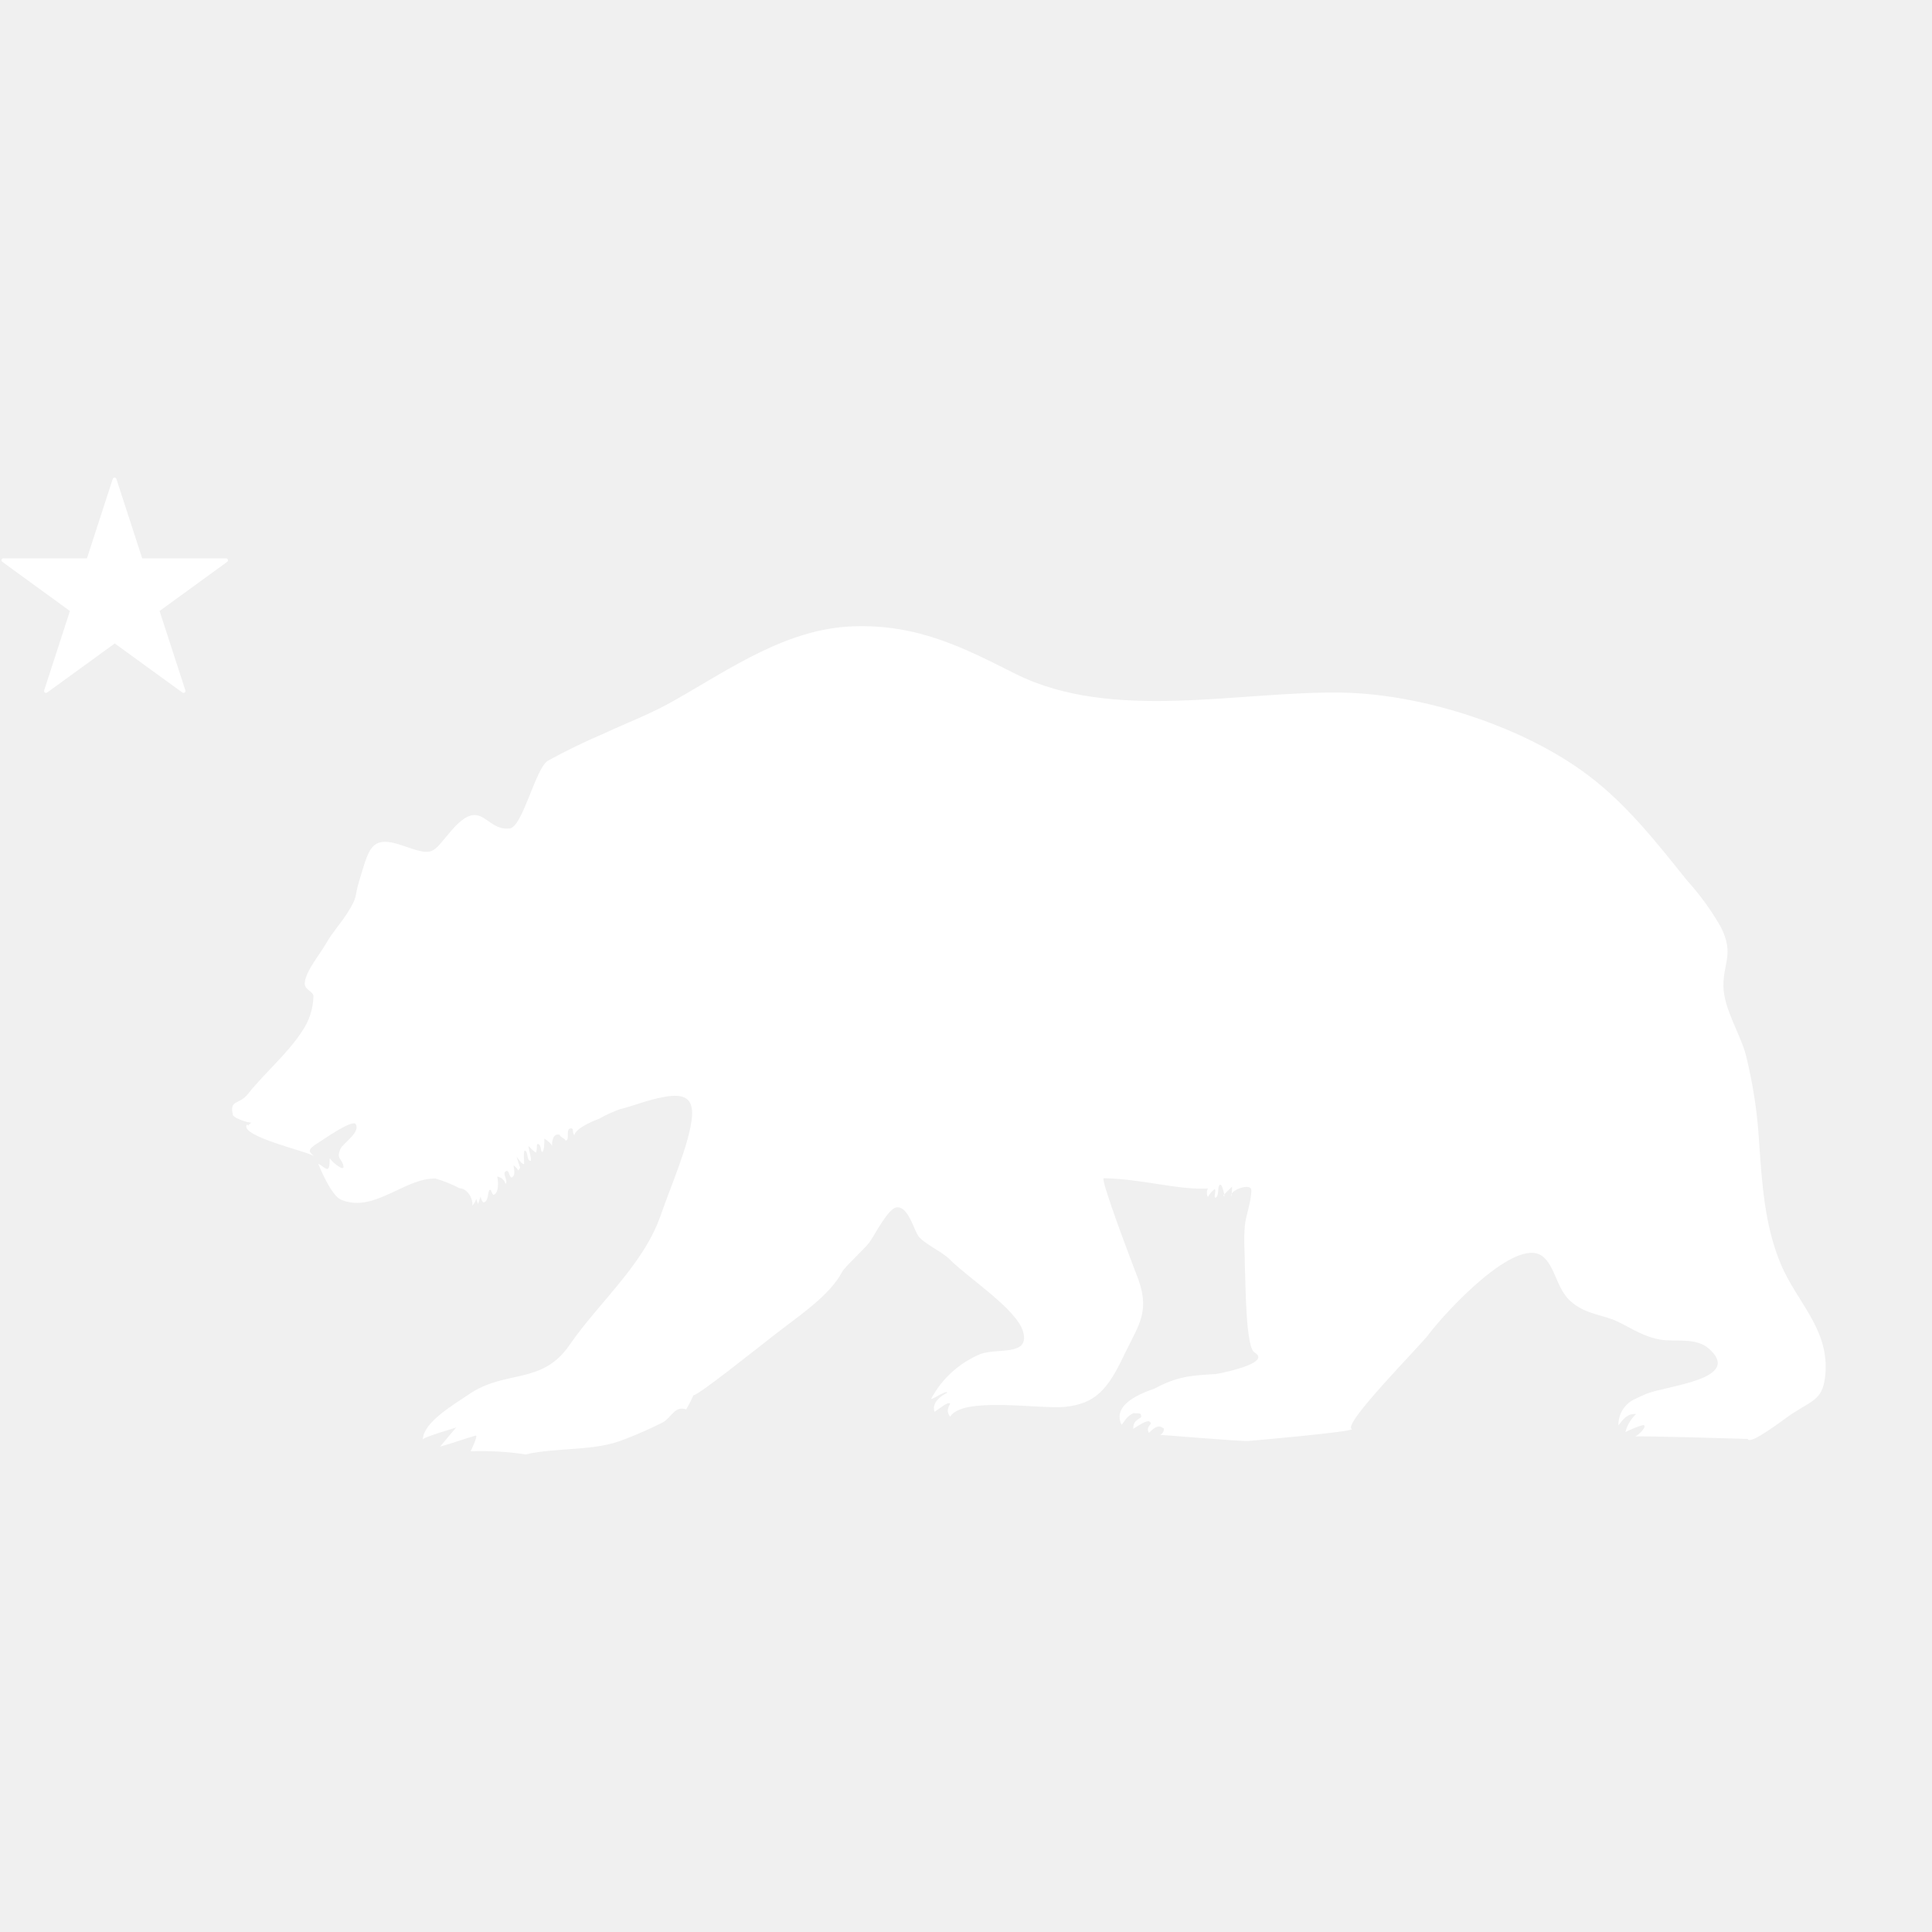
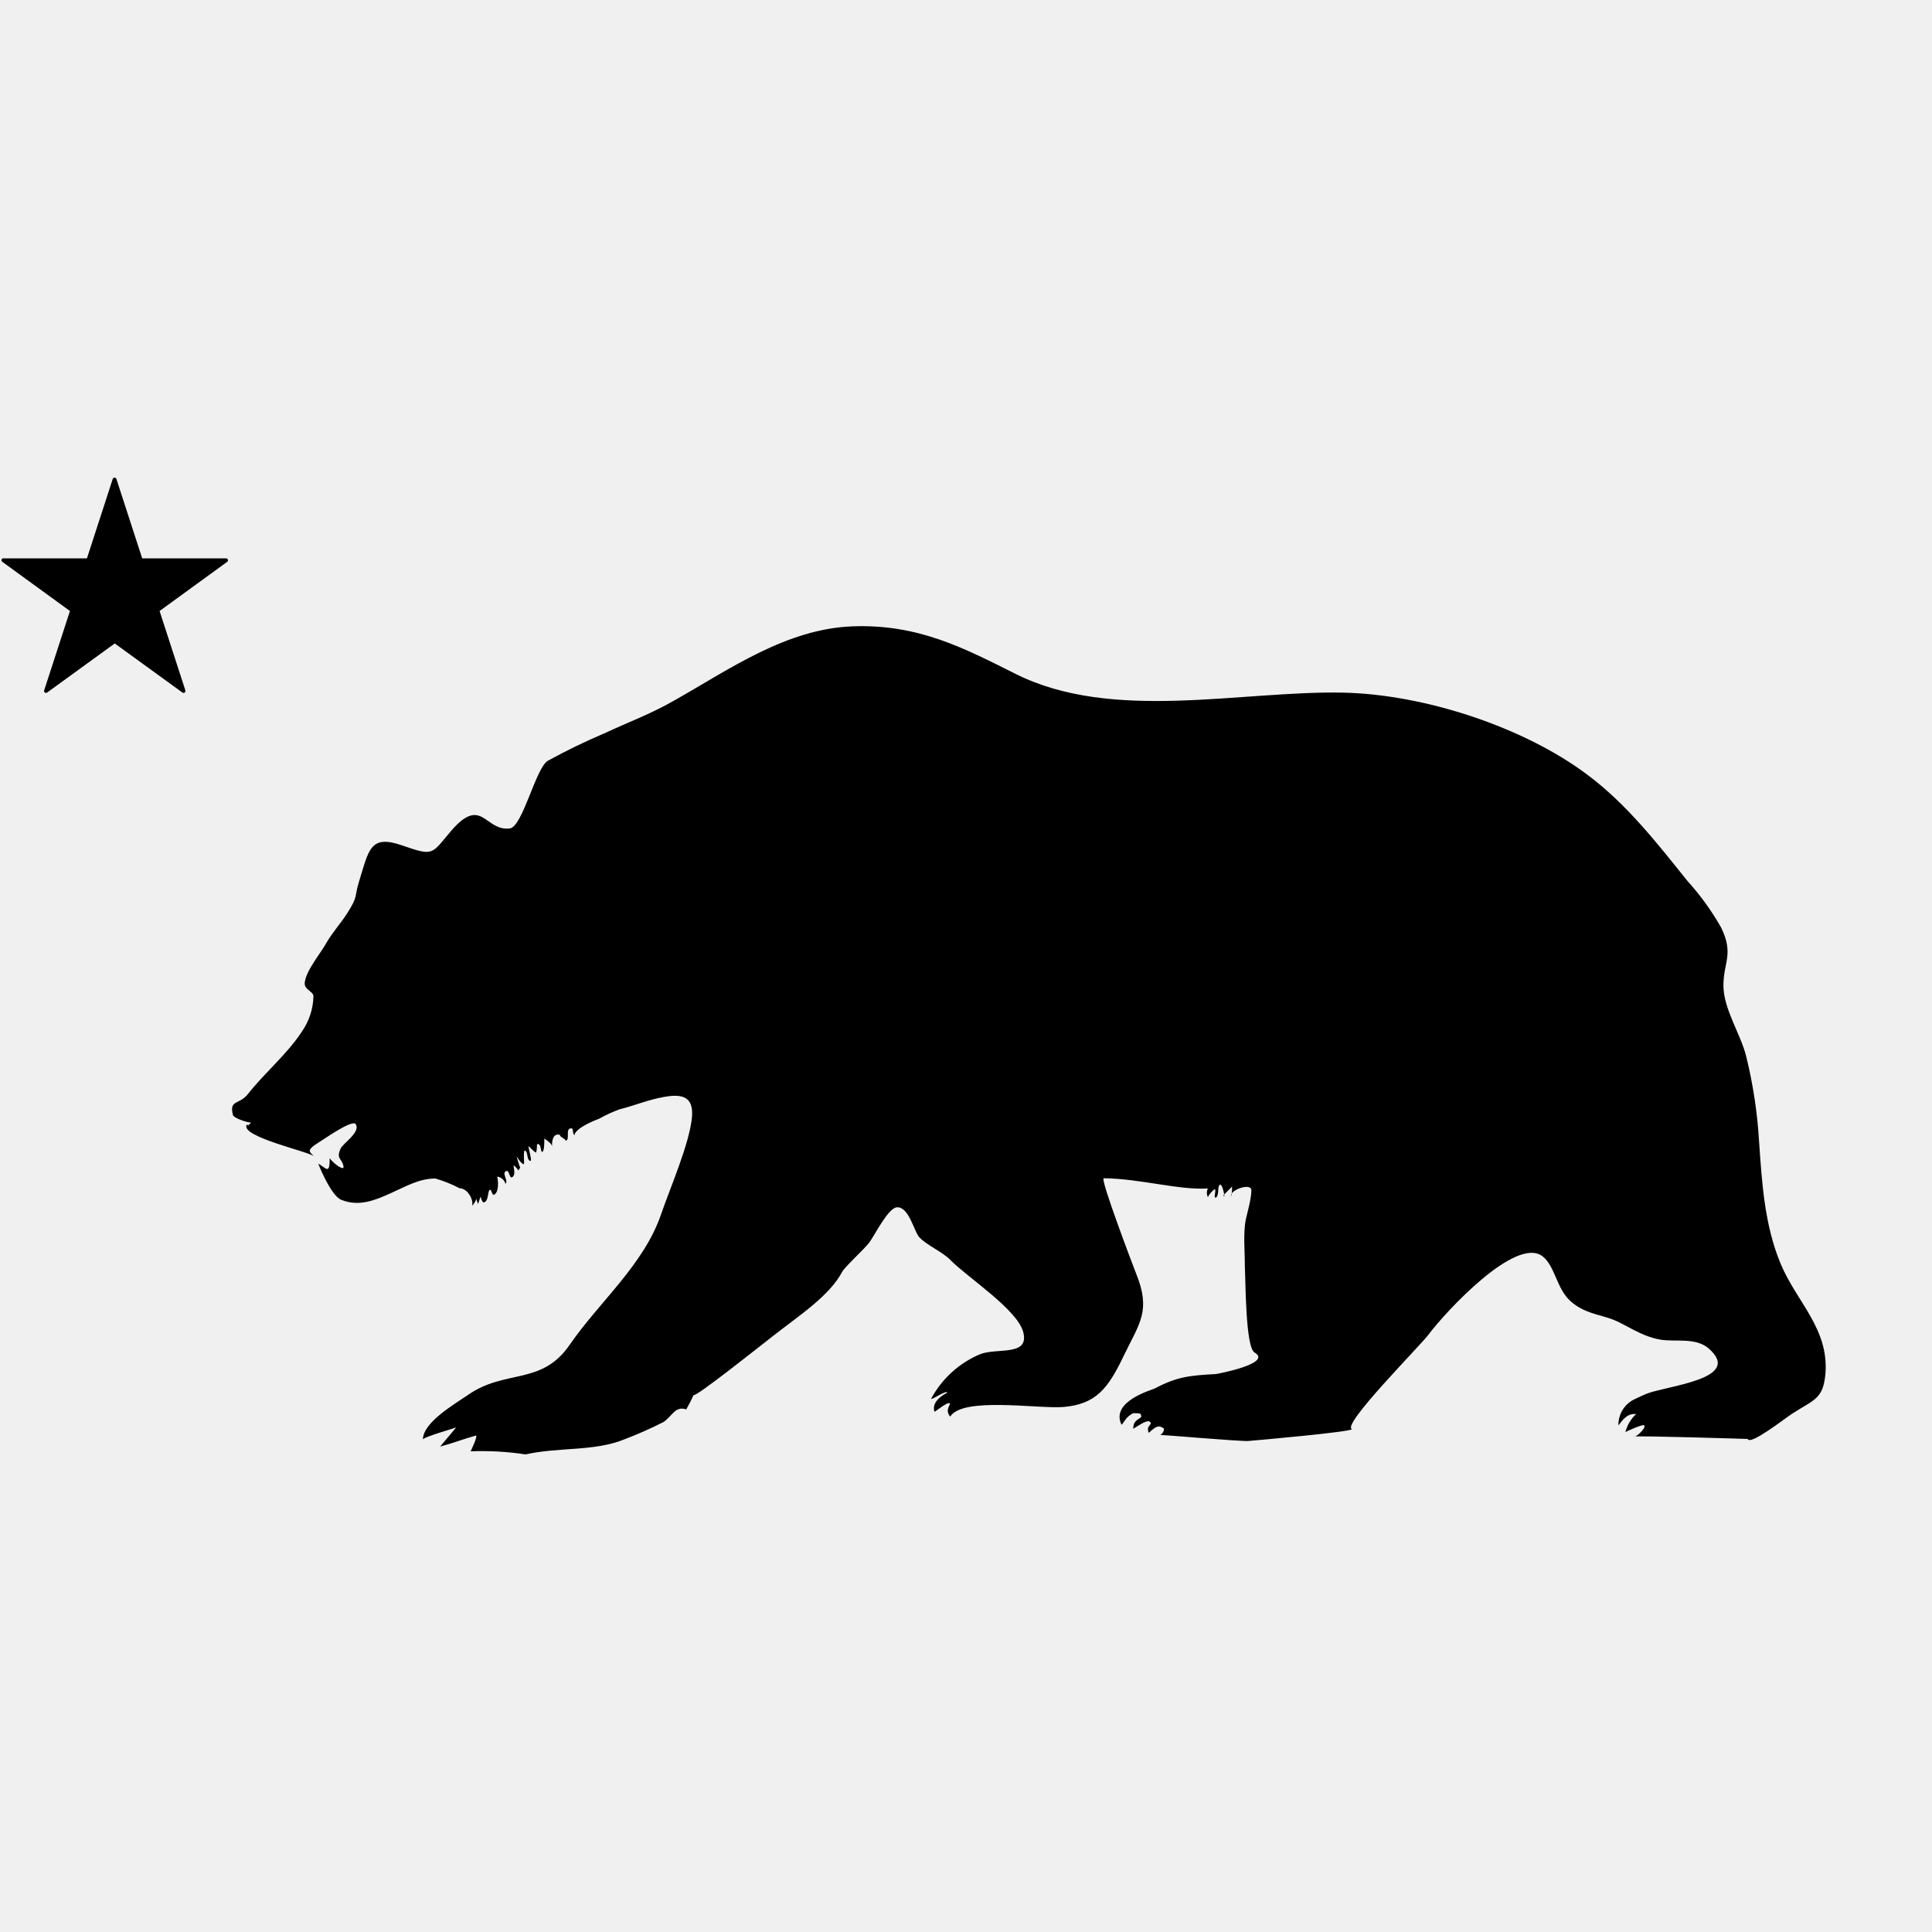
- <svg xmlns="http://www.w3.org/2000/svg" fill="#fff" viewBox="0 0 200 200">
-   <path d="m54.41 150.56a30.09 30.09 0 0 0 -5.69-.32s.82-1.71.53-1.63c-1.23.34-2.47.82-3.69 1.14 0 0 1.68-2 1.68-2 .21 0-3.45 1-3.46 1.27 0-1.79 3.31-3.68 4.67-4.62 3.86-2.69 7.61-.95 10.51-5.17 3.09-4.48 7.67-8.29 9.46-13.49.94-2.75 3-7.43 3.22-10.18.13-1.91-.86-2.39-2.93-2-1.56.26-3.36 1-4.53 1.26a14.54 14.54 0 0 0 -2.18 1s-2.42.86-2.55 1.72c-.28-.46 0-.73-.35-.73-.61 0-.05 1.26-.55 1.26-.06-.23-.63-.37-.59-.6-.82-.19-.81.83-.82 1.2 0-.38-1.13-1-.79-.81 0 .4 0 1.31-.21 1.38s-.07-.95-.55-.79a4.11 4.11 0 0 1 -.08.86c-.18 0-.7-.6-.79-.66s.38 1.53.21 1.52c-.4 0-.27-.81-.5-1-.35-.42-.11 1.34-.2 1.34-.31 0-.84-1-.73-.7 0 0 .3 1 .35 1.06a1.37 1.37 0 0 1 -.2.29 1.72 1.72 0 0 0 -.46-.51c-.11 0 .25.84-.11 1.17s-.32-.71-.66-.6c-.55.18.25 1-.09 1.33a1.05 1.05 0 0 0 -.86-.75c.1.37.21 1.59-.31 1.87-.19.11-.28-.41-.37-.49-.37-.15-.12 1.3-.77 1.29-.43-.48-.09-1.09-.53.16a2.55 2.55 0 0 1 -.18-.53 1.9 1.9 0 0 1 -.43.72c.15-.63-.46-1.8-1.3-1.81a13.25 13.25 0 0 0 -2.51-1.01c-1.67 0-3 .79-4.6 1.51s-3.3 1.45-5.15.69c-1.09-.44-2.38-3.74-2.38-3.74.8.42 1.2 1.23 1.19-.56.42.58 1.52 1.37 1.43.85-.15-.88-.79-.72-.31-1.83.24-.57 2.2-1.77 1.53-2.6-.54-.31-3.25 1.62-3.78 1.94-1.46.89-.85 1-.51 1.44-.34-.45-7.78-2.05-6.93-3.29a.65.65 0 0 1 .26.23c-.51.06.47-.7.4-.47s-2-.36-2.11-.75c-.4-1.64.67-1 1.59-2.21 1.73-2.19 4-4.06 5.53-6.39a6.7 6.7 0 0 0 1.22-3.67c0-.55-1-.68-.9-1.44.11-1.2 1.62-3 2.22-4.07s1.55-2.11 2.18-3.11c1.17-1.85.68-1.55 1.24-3.35 1-3.21 1.12-4.82 4.45-3.66s3 .9 5.08-1.53c3.17-3.66 3.47.08 6.05-.23 1.33-.16 2.67-6.21 3.93-7a64.46 64.46 0 0 1 5.85-2.84c2.4-1.13 4.83-2 7.4-3.49 5.62-3.19 11.48-7.33 18.29-7.59s11.56 2.25 16.91 4.93c10 5 23.24 1.73 33.85 1.93 8.47.17 18.83 3.59 25.39 8.55 4 3 7.13 7 10.28 10.93a27.22 27.22 0 0 1 3.49 4.82c1.37 2.78.23 3.63.25 6.06s1.79 5 2.35 7.27a49 49 0 0 1 1.34 8.85c.29 4.26.57 8.66 2.23 12.64s5 6.7 4.64 11.37c-.24 2.69-1.17 2.67-3.5 4.19-.79.52-4.31 3.28-4.55 2.58 0 0-11.7-.37-11.71-.24s1.23-.81 1-1.17c-.1-.17-1.94.67-1.95.7a3.86 3.86 0 0 1 1.11-1.87c-.84-.07-1.28.43-1.83 1.18a2.92 2.92 0 0 1 1.77-2.76c.53-.25.81-.39 1.14-.52 2.11-.84 10.06-1.51 6.44-4.68-1.35-1.18-3.41-.66-5-.92-2.05-.35-3.61-1.6-5-2.11s-2.87-.63-4.25-1.82c-1.54-1.32-1.63-3.72-3-4.73-2.78-2-9.95 5.72-11.78 8.16-.83 1.12-9.07 9.4-7.9 9.76 0 .29-10 1.17-10.74 1.23s-9.12-.66-9.12-.63a.7.7 0 0 0 .39-.65c-.45-.34-.75-.36-1.56.44-.4-.81.6-.86 0-1.21-.4 0-.86.32-1.62.79 0-.81.42-.89.82-1.2 0-.41 0-.41-.81-.42-.81.4-.91.92-1.22 1.2-1.18-2.43 3.15-3.6 3.45-3.76 2.32-1.23 3.64-1.34 6.32-1.49.07 0 5.93-1.09 4-2.23-.93-.53-.92-7.24-1-8.77 0-1.72-.14-2.85 0-4.37.06-.88.66-2.46.67-3.65 0-.84-2.33 0-2.09.63a4.19 4.19 0 0 0 .09-1c-.05 0-.85.88-.89.85.3.85-.17-1.84-.5-.84-.06.21 0 1-.29 1.11s.1-.82-.12-.87a2.31 2.31 0 0 0 -.7.82 1 1 0 0 1 0-.89c-3.08.18-6.87-1-10.78-1.06-.42 0 3.08 9.18 3.34 9.84 1.59 3.91.35 5.16-1.27 8.54s-2.86 5-6.22 5.3c-2.7.21-10.45-1.09-11.75 1-.4-.51-.25-.84 0-1.35-.21-.31-1.6.93-1.63.83-.39-1.22 1.42-2 1.32-1.94 0-.38-1.56.74-1.66.61a10.29 10.29 0 0 1 5.08-4.62c1.76-.68 5.1.25 4.46-2.26-.59-2.35-5.77-5.67-7.56-7.5-.83-.85-2.49-1.54-3.22-2.36-.52-.57-1.06-3.14-2.28-3.08-.9 0-2.34 2.92-2.87 3.63s-2.55 2.53-2.82 3.05c-1.3 2.46-4.35 4.45-7 6.52-1.47 1.14-8.28 6.57-8.38 6.23a15.18 15.18 0 0 1 -.76 1.49c-1.16-.39-1.47.73-2.36 1.31a41.93 41.93 0 0 1 -4.04 1.79c-3.1 1.27-6.86.79-10.23 1.56z" />
-   <path d="m.4 57.8h8.6l2.67-8.22a.2.2 0 0 1 .38 0l2.67 8.22h8.68a.2.2 0 0 1 .12.36l-7 5.09 2.67 8.22a.2.2 0 0 1 -.31.22l-7-5.08-7 5.08a.2.2 0 0 1 -.31-.22l2.67-8.22-7-5.09a.2.2 0 0 1 .16-.36z" />
+ <svg xmlns="http://www.w3.org/2000/svg" fill="currentColor" viewBox="0 0 200 200">
+   <path d="M54.41 150.56a30.09 30.09 0 00-5.69-.32s.82-1.71.53-1.63c-1.23.34-2.47.82-3.69 1.14l1.68-2c.21 0-3.45 1-3.46 1.27 0-1.79 3.31-3.68 4.67-4.62 3.86-2.69 7.61-.95 10.51-5.17 3.09-4.48 7.67-8.29 9.46-13.49.94-2.75 3-7.43 3.22-10.18.13-1.91-.86-2.39-2.93-2-1.56.26-3.36 1-4.53 1.26a14.54 14.54 0 00-2.18 1s-2.42.86-2.55 1.72c-.28-.46 0-.73-.35-.73-.61 0-.05 1.26-.55 1.26-.06-.23-.63-.37-.59-.6-.82-.19-.81.83-.82 1.2 0-.38-1.13-1-.79-.81 0 .4 0 1.31-.21 1.38s-.07-.95-.55-.79a4.11 4.11 0 01-.08.86c-.18 0-.7-.6-.79-.66s.38 1.53.21 1.52c-.4 0-.27-.81-.5-1-.35-.42-.11 1.34-.2 1.34-.31 0-.84-1-.73-.7 0 0 .3 1 .35 1.06a1.37 1.37 0 01-.2.29 1.72 1.72 0 00-.46-.51c-.11 0 .25.84-.11 1.17s-.32-.71-.66-.6c-.55.18.25 1-.09 1.33a1.05 1.05 0 00-.86-.75c.1.37.21 1.59-.31 1.87-.19.11-.28-.41-.37-.49-.37-.15-.12 1.3-.77 1.29-.43-.48-.09-1.09-.53.16a2.55 2.55 0 01-.18-.53 1.9 1.9 0 01-.43.72c.15-.63-.46-1.8-1.3-1.81a13.25 13.25 0 00-2.51-1.01c-1.67 0-3 .79-4.6 1.51s-3.3 1.45-5.15.69c-1.09-.44-2.38-3.74-2.38-3.74.8.42 1.2 1.23 1.19-.56.42.58 1.52 1.37 1.43.85-.15-.88-.79-.72-.31-1.83.24-.57 2.2-1.77 1.53-2.6-.54-.31-3.25 1.62-3.78 1.94-1.46.89-.85 1-.51 1.44-.34-.45-7.78-2.05-6.93-3.29a.65.65 0 01.26.23c-.51.06.47-.7.4-.47s-2-.36-2.11-.75c-.4-1.64.67-1 1.59-2.21 1.73-2.19 4-4.06 5.53-6.39a6.7 6.7 0 001.22-3.67c0-.55-1-.68-.9-1.44.11-1.2 1.62-3 2.22-4.07s1.55-2.11 2.18-3.11c1.17-1.85.68-1.55 1.24-3.35 1-3.21 1.12-4.82 4.45-3.66s3 .9 5.08-1.53c3.17-3.66 3.47.08 6.05-.23 1.33-.16 2.67-6.21 3.93-7a64.46 64.46 0 015.85-2.84c2.4-1.13 4.83-2 7.4-3.49 5.62-3.19 11.48-7.33 18.29-7.59s11.56 2.25 16.91 4.93c10 5 23.24 1.73 33.85 1.93 8.47.17 18.83 3.59 25.39 8.55 4 3 7.13 7 10.28 10.93a27.22 27.22 0 013.49 4.82c1.37 2.78.23 3.63.25 6.06s1.79 5 2.35 7.27a49 49 0 011.34 8.85c.29 4.26.57 8.66 2.23 12.64s5 6.7 4.64 11.37c-.24 2.69-1.17 2.67-3.5 4.19-.79.52-4.31 3.28-4.55 2.58 0 0-11.7-.37-11.71-.24s1.23-.81 1-1.17c-.1-.17-1.94.67-1.95.7a3.86 3.86 0 011.11-1.87c-.84-.07-1.28.43-1.83 1.18a2.92 2.92 0 011.77-2.76c.53-.25.81-.39 1.14-.52 2.11-.84 10.06-1.51 6.44-4.68-1.35-1.18-3.41-.66-5-.92-2.05-.35-3.61-1.6-5-2.11s-2.87-.63-4.25-1.82c-1.54-1.32-1.63-3.72-3-4.73-2.78-2-9.95 5.72-11.78 8.16-.83 1.12-9.07 9.4-7.9 9.76 0 .29-10 1.17-10.74 1.23s-9.12-.66-9.12-.63a.7.7 0 00.39-.65c-.45-.34-.75-.36-1.56.44-.4-.81.6-.86 0-1.21-.4 0-.86.32-1.62.79 0-.81.42-.89.82-1.2 0-.41 0-.41-.81-.42-.81.4-.91.92-1.22 1.2-1.18-2.43 3.15-3.6 3.45-3.76 2.32-1.23 3.64-1.34 6.32-1.49.07 0 5.93-1.09 4-2.23-.93-.53-.92-7.24-1-8.77 0-1.72-.14-2.85 0-4.37.06-.88.66-2.46.67-3.65 0-.84-2.33 0-2.09.63a4.19 4.19 0 00.09-1c-.05 0-.85.88-.89.85.3.85-.17-1.84-.5-.84-.06.21 0 1-.29 1.11s.1-.82-.12-.87a2.31 2.31 0 00-.7.82 1 1 0 010-.89c-3.08.18-6.87-1-10.78-1.06-.42 0 3.08 9.18 3.34 9.84 1.59 3.91.35 5.16-1.27 8.54s-2.86 5-6.22 5.3c-2.7.21-10.45-1.09-11.75 1-.4-.51-.25-.84 0-1.35-.21-.31-1.6.93-1.63.83-.39-1.22 1.42-2 1.32-1.94 0-.38-1.56.74-1.66.61a10.29 10.29 0 015.08-4.62c1.76-.68 5.1.25 4.46-2.26-.59-2.35-5.77-5.67-7.56-7.5-.83-.85-2.49-1.54-3.22-2.36-.52-.57-1.06-3.14-2.28-3.08-.9 0-2.34 2.92-2.87 3.63s-2.55 2.53-2.82 3.05c-1.3 2.46-4.35 4.45-7 6.52-1.47 1.14-8.28 6.57-8.38 6.23a15.18 15.18 0 01-.76 1.49c-1.16-.39-1.47.73-2.36 1.31a41.93 41.93 0 01-4.04 1.79c-3.1 1.27-6.86.79-10.23 1.56zM.4 57.8H9l2.67-8.22a.2.2 0 01.38 0l2.67 8.22h8.68a.2.2 0 01.12.36l-7 5.09 2.67 8.22a.2.2 0 01-.31.22l-7-5.08-7 5.08a.2.2 0 01-.31-.22l2.67-8.22-7-5.09a.2.2 0 01.16-.36z" />
</svg>
